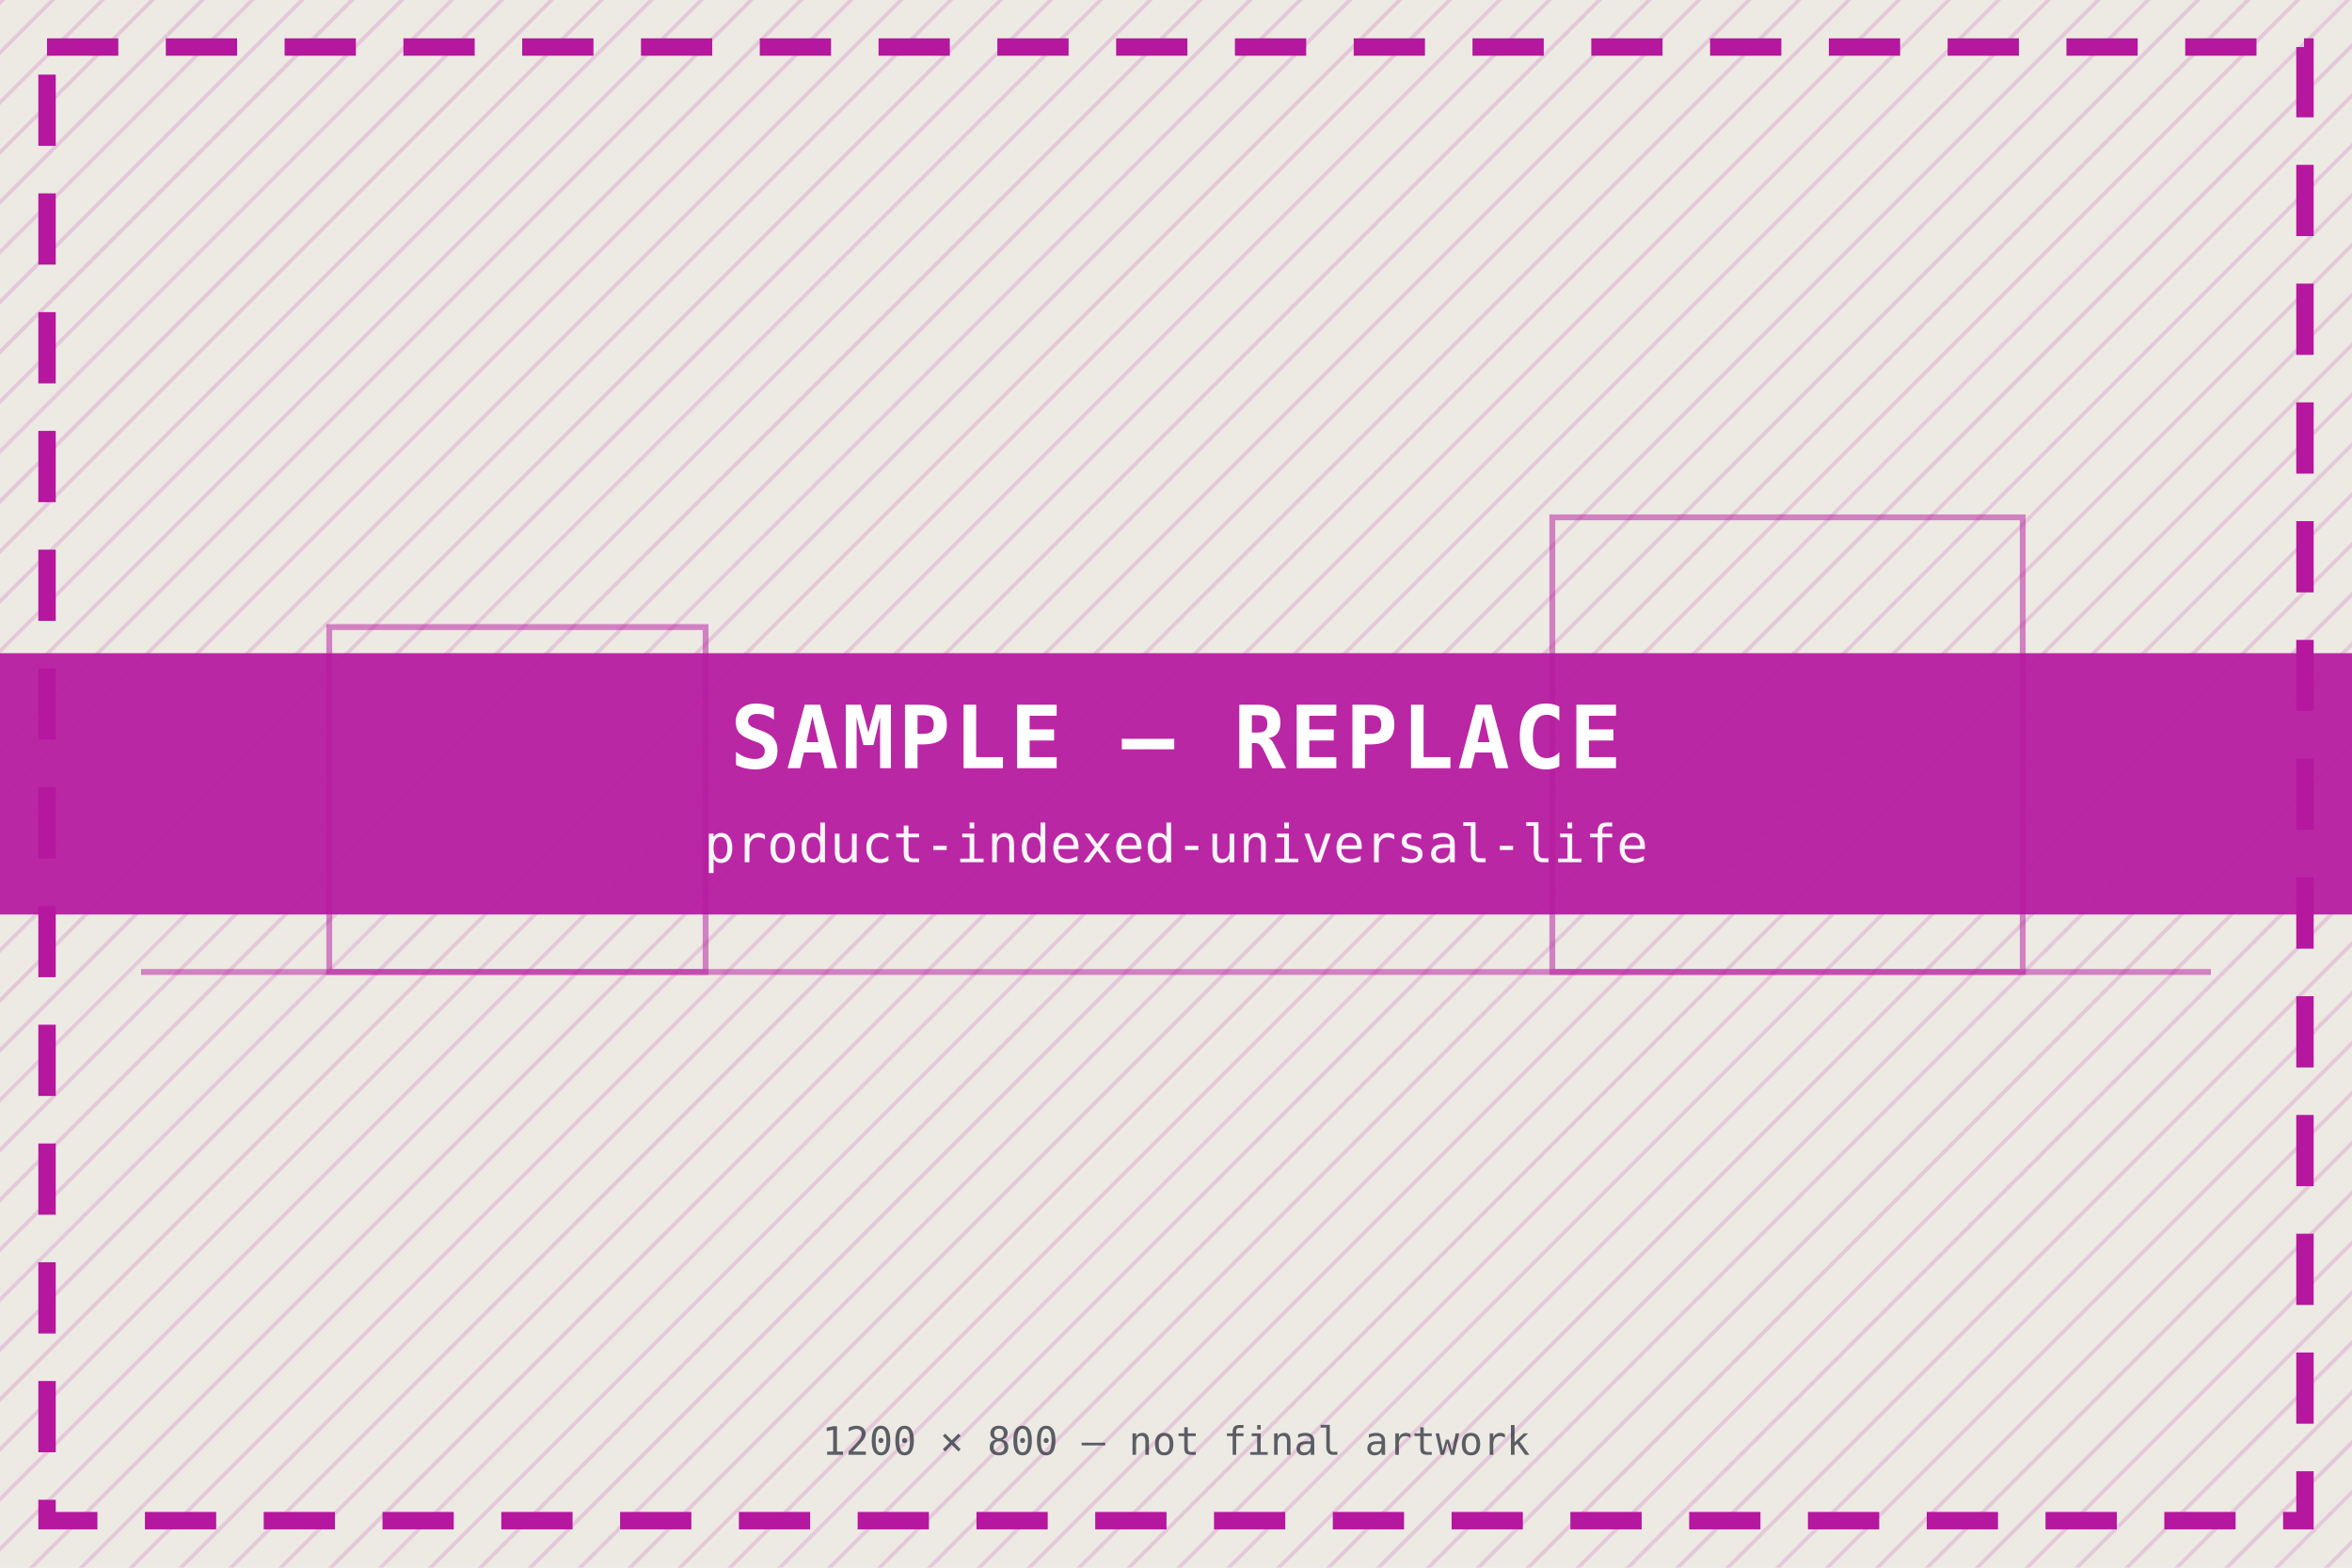
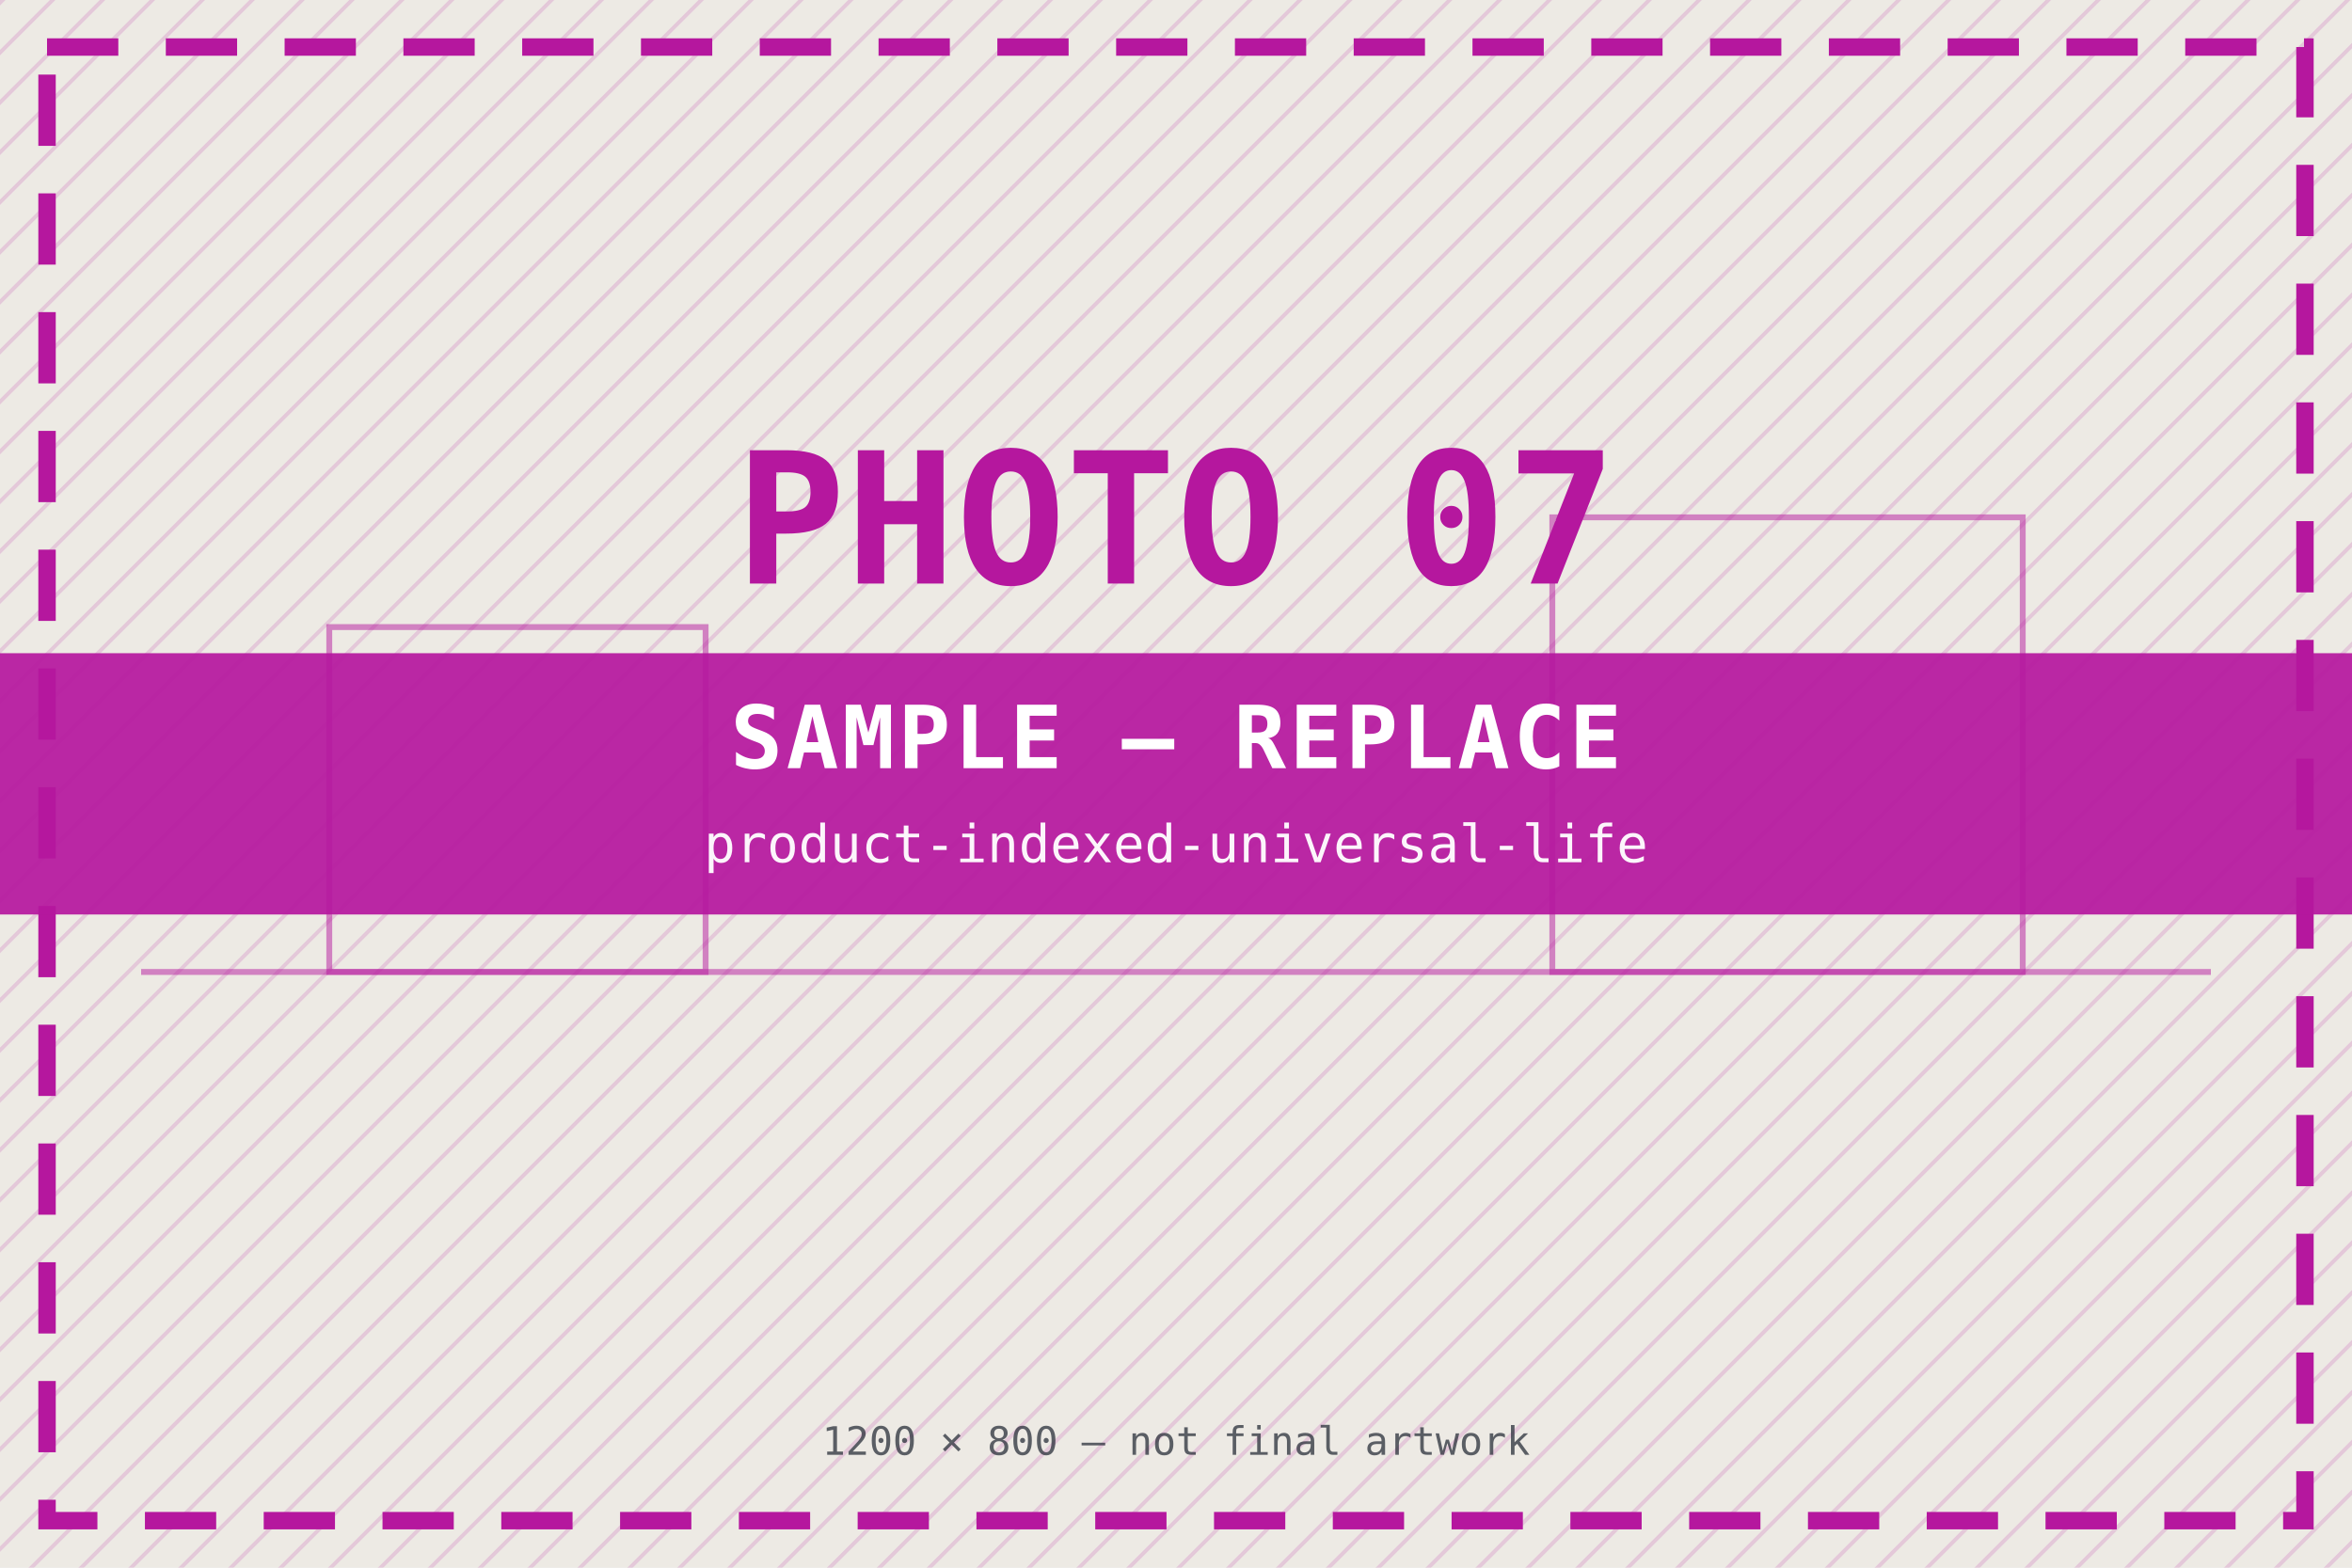
<svg xmlns="http://www.w3.org/2000/svg" width="1200" height="800" viewBox="0 0 1200 800" role="img" aria-label="Sample placeholder, replace before launch">
  <defs>
    <pattern id="hatch" width="18" height="18" patternUnits="userSpaceOnUse" patternTransform="rotate(45)">
      <line x1="0" y1="0" x2="0" y2="18" stroke="#B5179E" stroke-width="4" opacity="0.16" />
    </pattern>
  </defs>
  <rect width="1200" height="800" fill="#EDEAE4" />
  <rect width="1200" height="800" fill="url(#hatch)" />
  <line x1="72" y1="496" x2="1128" y2="496" stroke="#B5179E" stroke-width="3" fill="none" opacity="0.5" />
  <rect x="168" y="320" width="192" height="176" stroke="#B5179E" stroke-width="3" fill="none" opacity="0.5" />
  <rect x="792" y="264" width="240" height="232" stroke="#B5179E" stroke-width="3" fill="none" opacity="0.5" />
  <rect x="24" y="24" width="1152" height="752" fill="none" stroke="#B5179E" stroke-width="8.889" stroke-dasharray="36.364 24.242" />
  <rect x="0" y="333.333" width="1200" height="133.333" fill="#B5179E" opacity="0.92" />
+   <text x="600" y="297.778" text-anchor="middle" font-family="ui-monospace, SFMono-Regular, Menlo, monospace" font-size="93.333" font-weight="700" fill="#B5179E">PHOTO 07</text>
  <text x="600" y="392" text-anchor="middle" font-family="ui-monospace, SFMono-Regular, Menlo, monospace" font-size="44.444" font-weight="700" fill="#FFFFFF" letter-spacing="1.778">SAMPLE — REPLACE</text>
  <text x="600" y="440" text-anchor="middle" font-family="ui-monospace, SFMono-Regular, Menlo, monospace" font-size="26.667" fill="#FFFFFF" opacity="0.95">product-indexed-universal-life</text>
  <text x="600" y="742.4" text-anchor="middle" font-family="ui-monospace, SFMono-Regular, Menlo, monospace" font-size="20" fill="#2A2F3A" opacity="0.75">1200 × 800 — not final artwork</text>
</svg>
